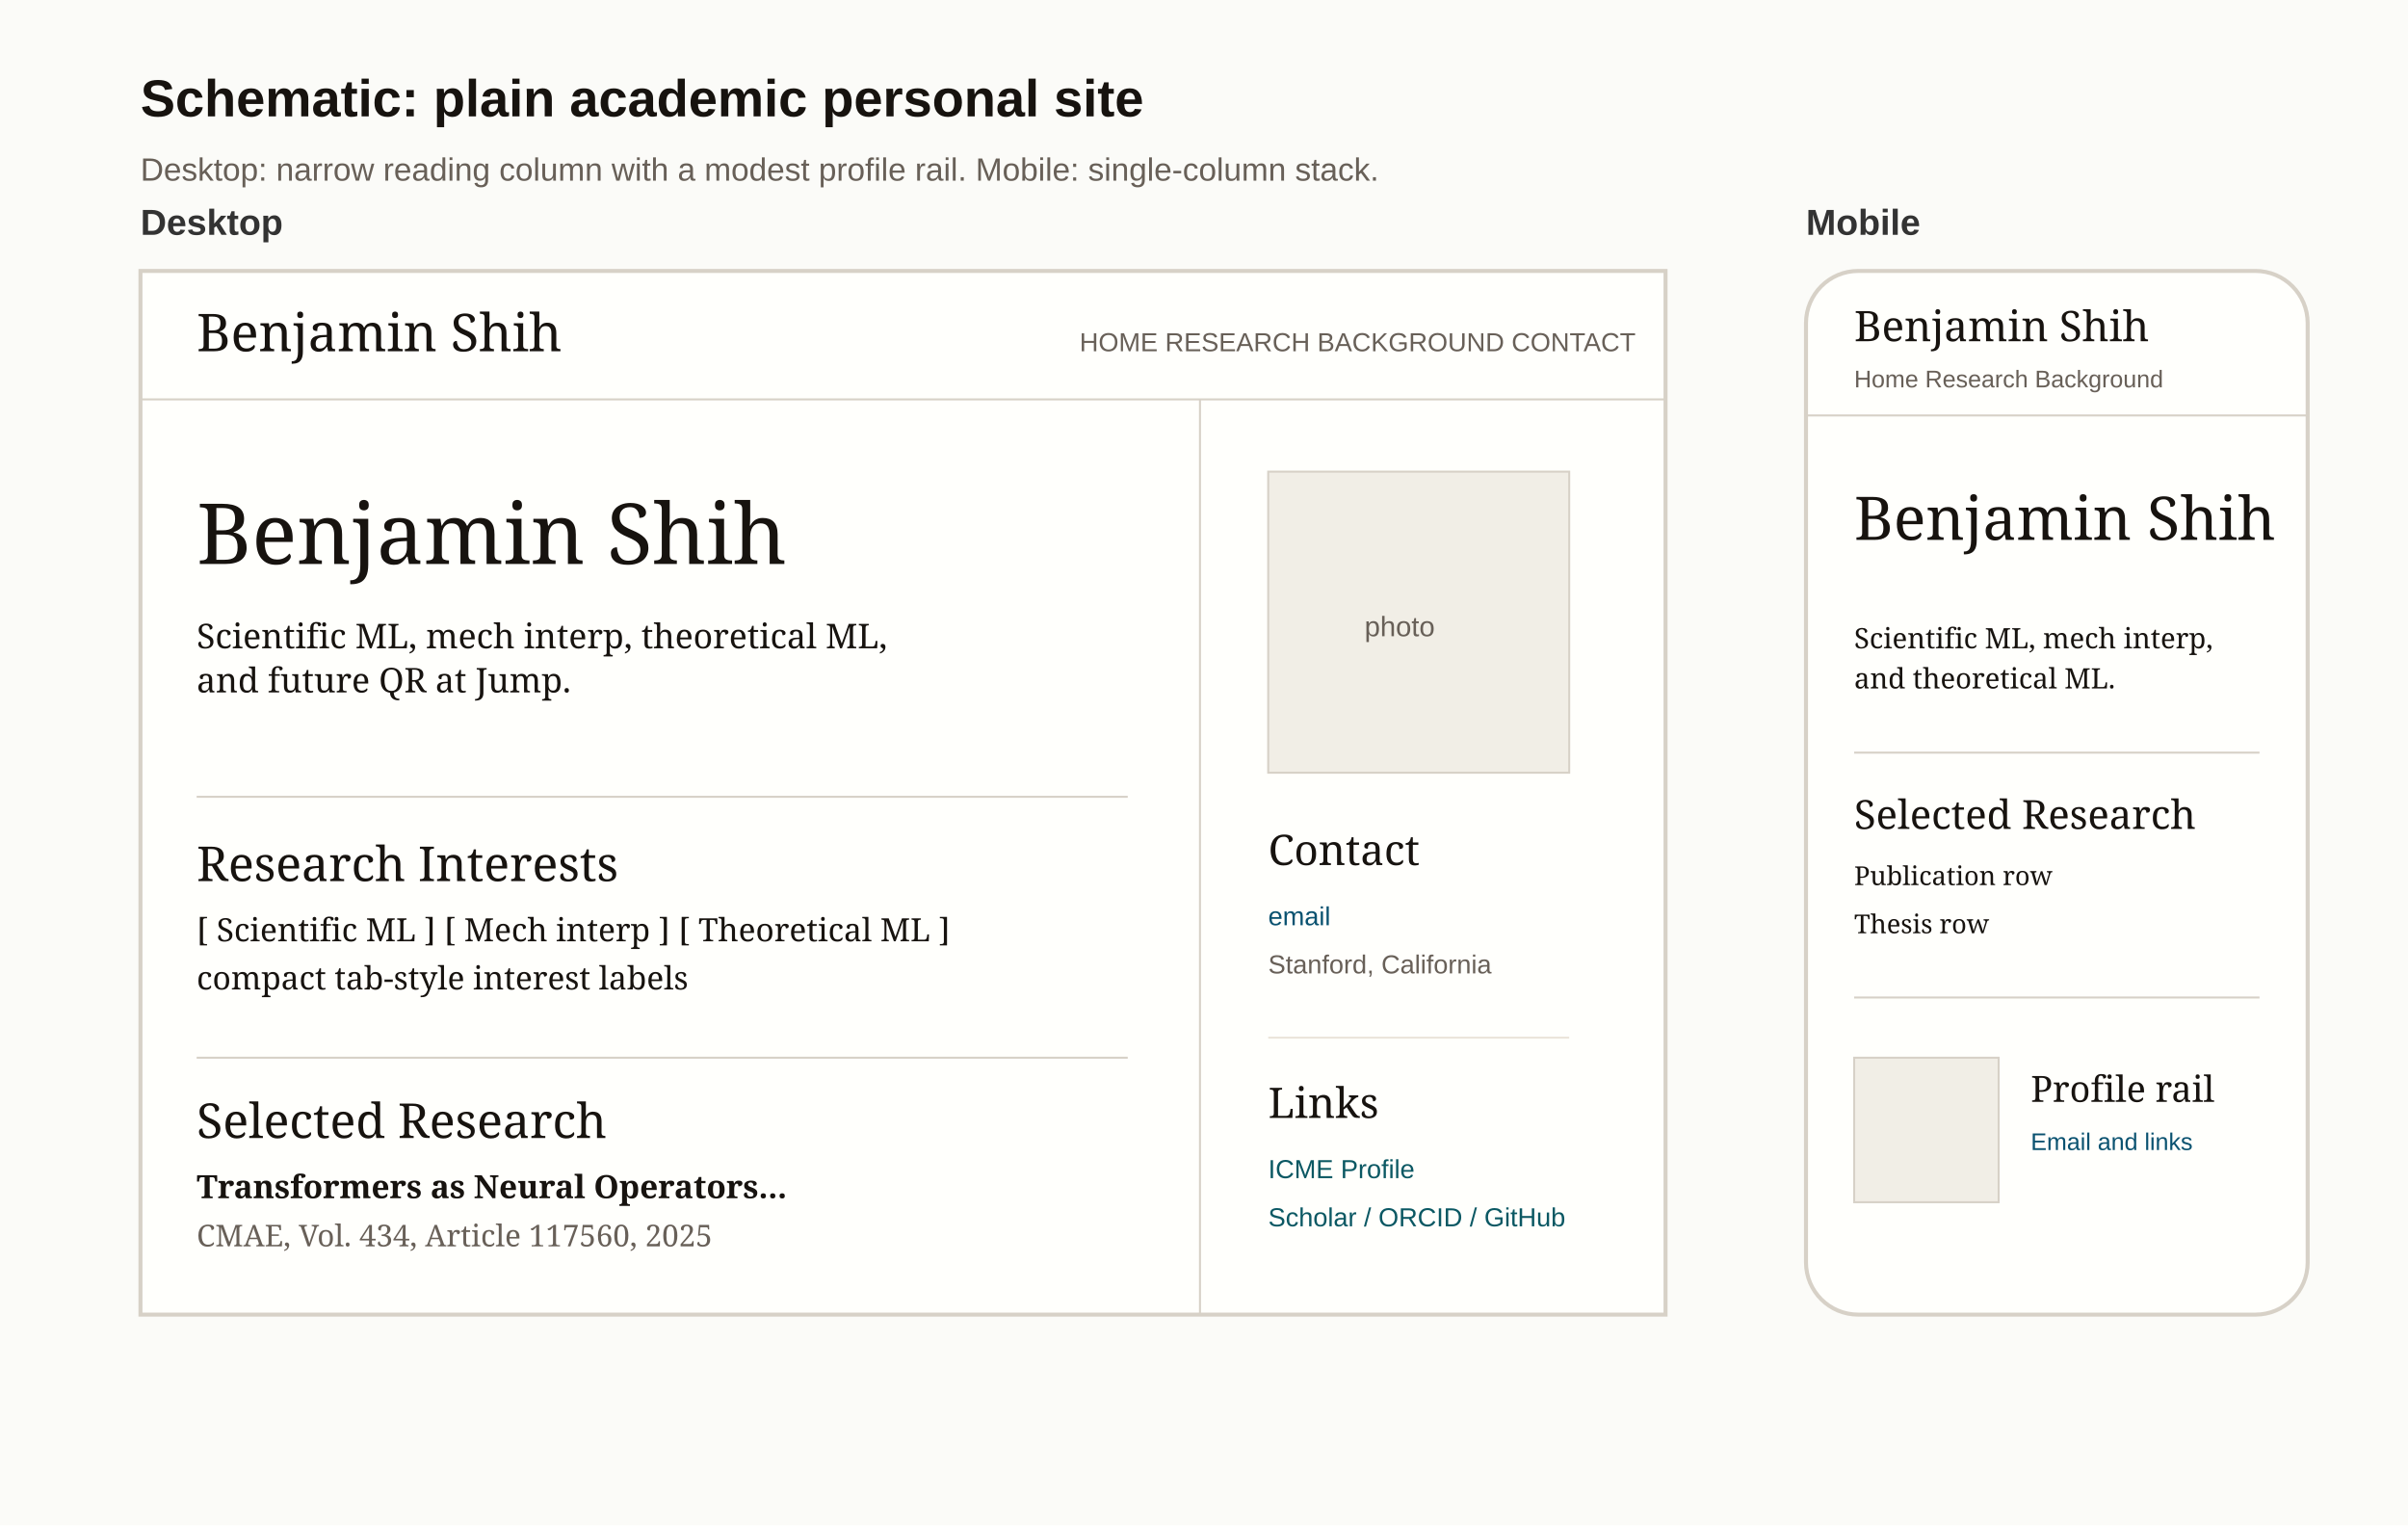
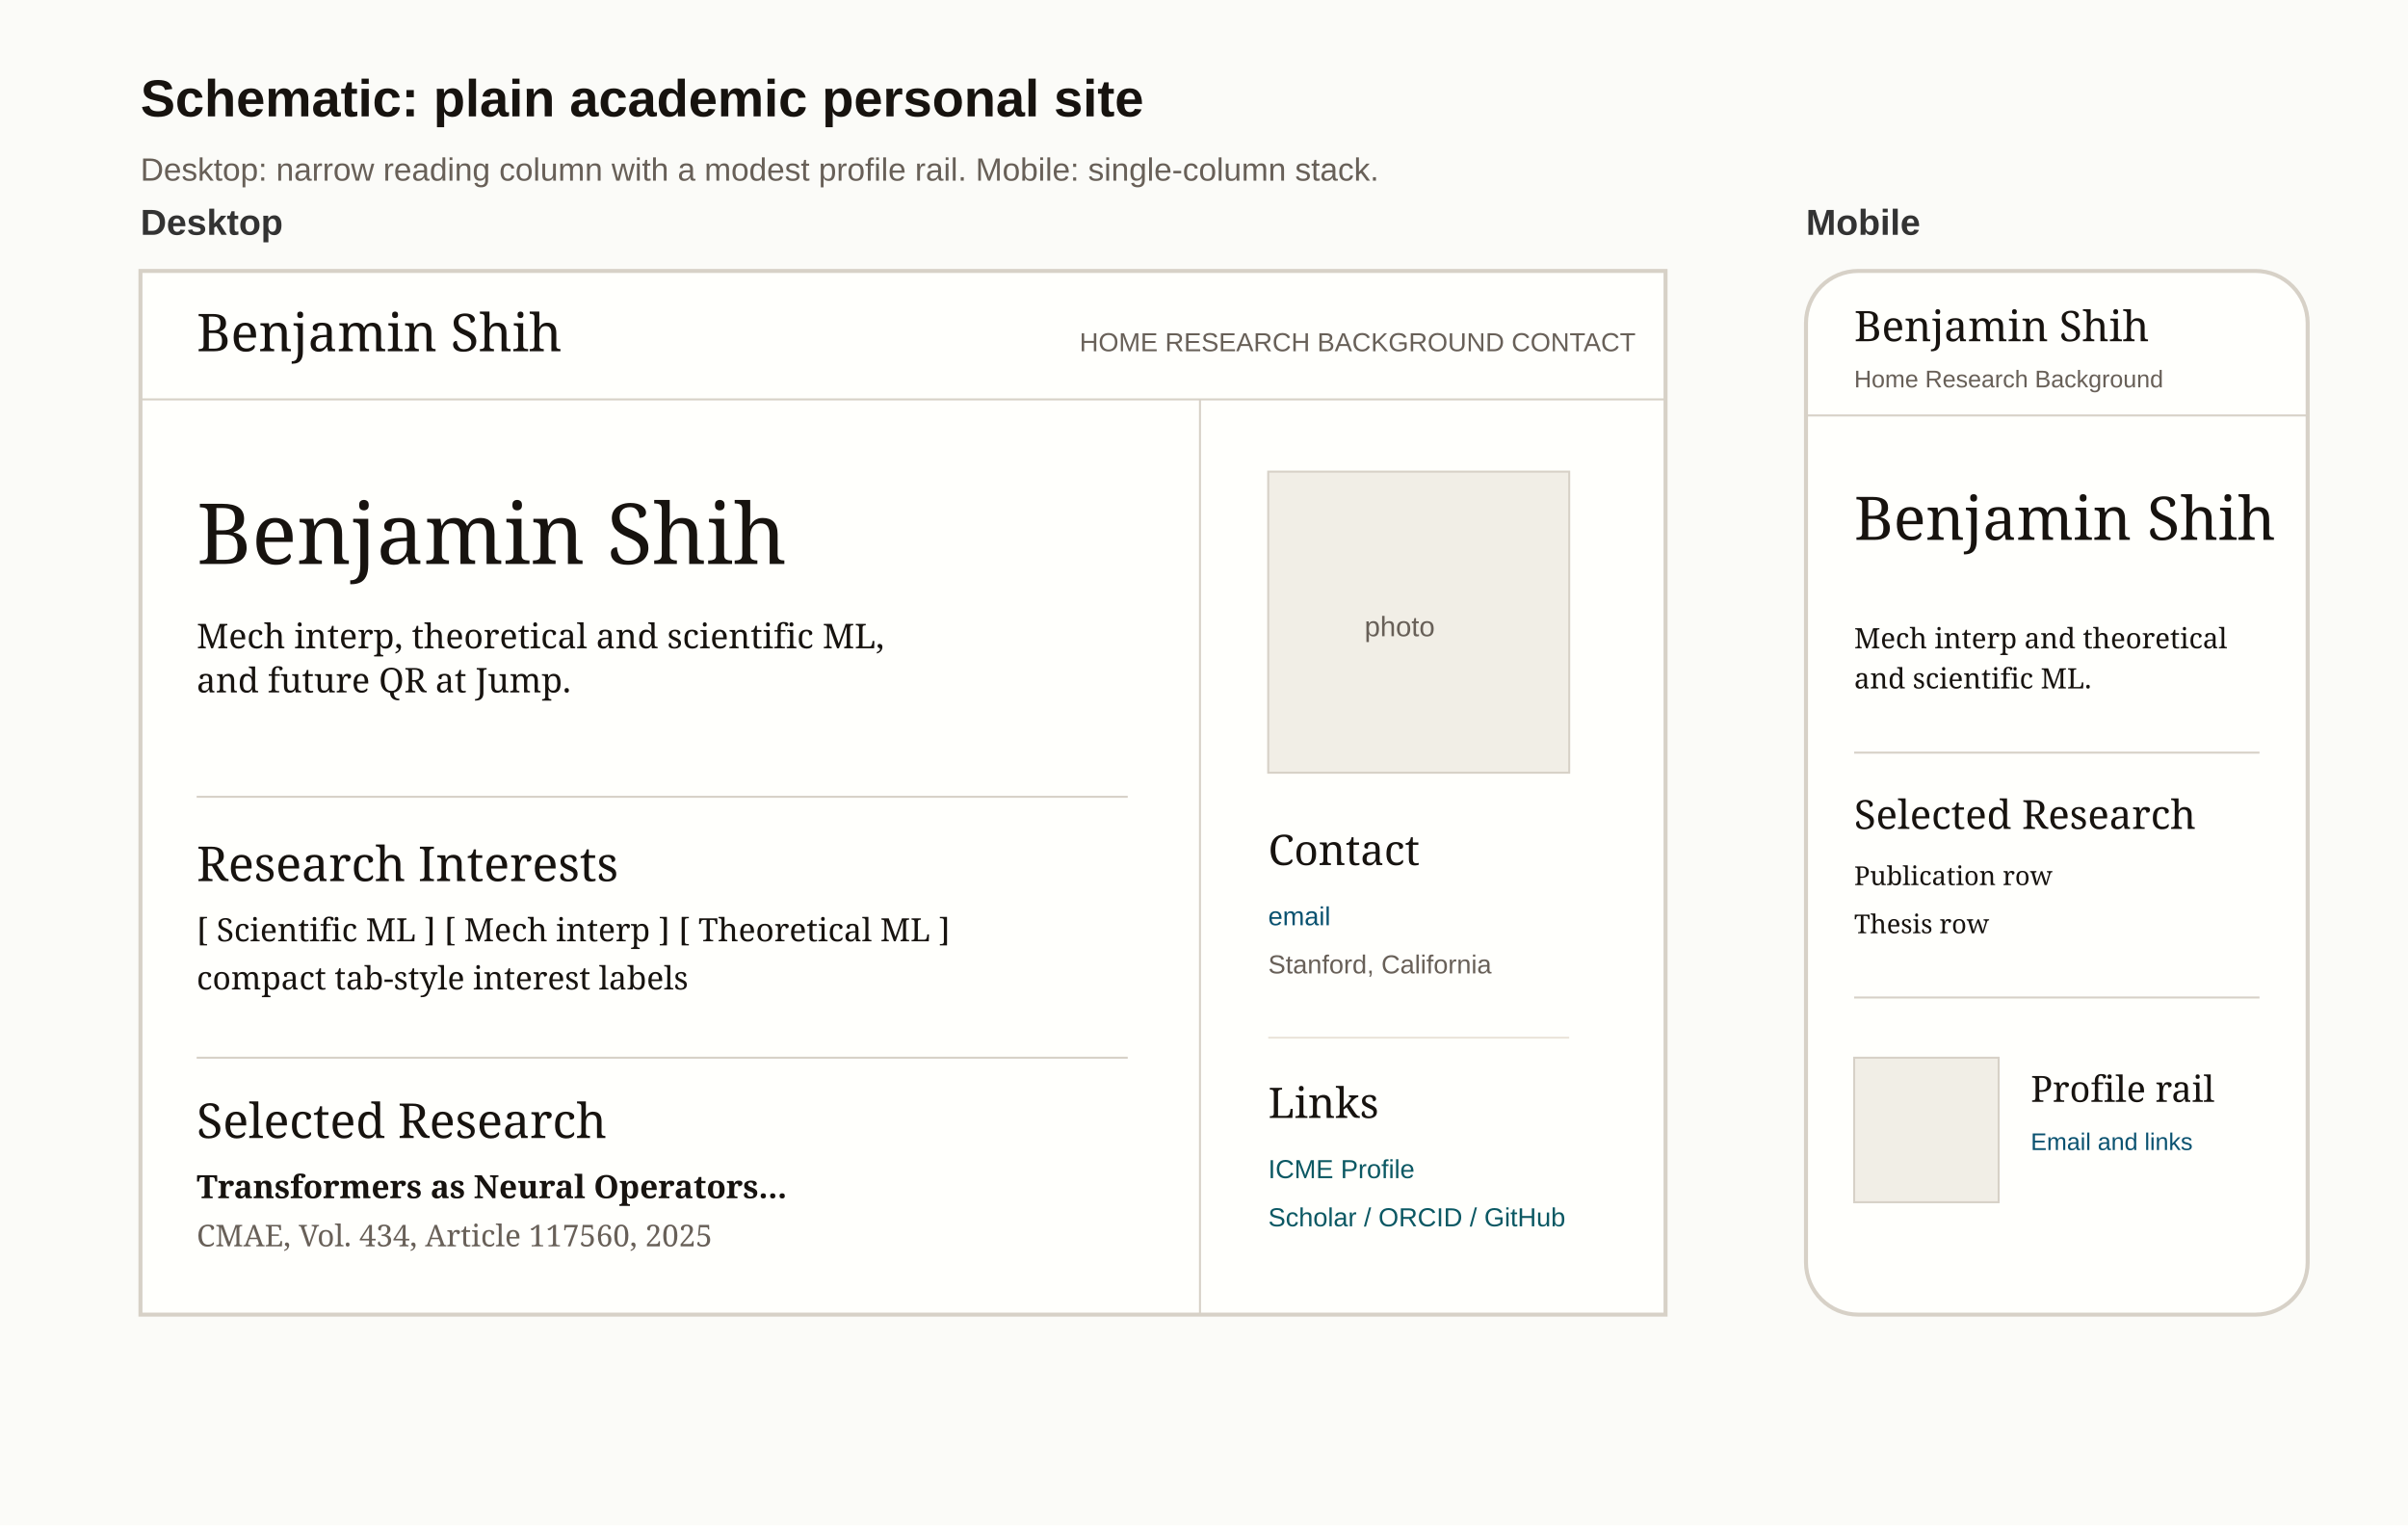
<svg xmlns="http://www.w3.org/2000/svg" width="1200" height="760" viewBox="0 0 1200 760" role="img" aria-labelledby="title desc">
  <rect width="1200" height="760" fill="#fbfbf8" />
  <text x="70" y="58" font-family="Arial, sans-serif" font-size="26" font-weight="700" fill="#17130f">Schematic: plain academic personal site</text>
  <text x="70" y="90" font-family="Arial, sans-serif" font-size="16" fill="#686058">Desktop: narrow reading column with a modest profile rail. Mobile: single-column stack.</text>
  <g transform="translate(70 135)">
    <text x="0" y="-18" font-family="Arial, sans-serif" font-size="18" font-weight="700" fill="#333">Desktop</text>
    <rect x="0" y="0" width="760" height="520" fill="#fffffc" stroke="#d7d1c7" stroke-width="2" />
    <line x1="0" y1="64" x2="760" y2="64" stroke="#d7d1c7" />
    <text x="28" y="40" font-family="Garamond, Georgia, serif" font-size="26" font-weight="500" fill="#17130f">Benjamin Shih</text>
    <text x="468" y="40" font-family="Arial, sans-serif" font-size="13" fill="#686058">HOME   RESEARCH   BACKGROUND   CONTACT</text>
    <line x1="528" y1="64" x2="528" y2="520" stroke="#d7d1c7" />
    <text x="28" y="146" font-family="Garamond, Georgia, serif" font-size="42" font-weight="500" fill="#17130f">Benjamin Shih</text>
-     <text x="28" y="188" font-family="Garamond, Georgia, serif" font-size="17" fill="#17130f">Scientific ML, mech interp, theoretical ML,</text>
+     <text x="28" y="188" font-family="Garamond, Georgia, serif" font-size="17" fill="#17130f">Mech interp, theoretical and scientific ML,</text>
    <text x="28" y="210" font-family="Garamond, Georgia, serif" font-size="17" fill="#17130f">and future QR at Jump.</text>
    <line x1="28" y1="262" x2="492" y2="262" stroke="#d7d1c7" />
    <text x="28" y="304" font-family="Garamond, Georgia, serif" font-size="24" font-weight="500" fill="#17130f">Research Interests</text>
    <text x="28" y="334" font-family="Garamond, Georgia, serif" font-size="16" fill="#17130f">[ Scientific ML ] [ Mech interp ] [ Theoretical ML ]</text>
    <text x="28" y="358" font-family="Garamond, Georgia, serif" font-size="16" fill="#17130f">compact tab-style interest labels</text>
    <line x1="28" y1="392" x2="492" y2="392" stroke="#d7d1c7" />
    <text x="28" y="432" font-family="Garamond, Georgia, serif" font-size="24" font-weight="500" fill="#17130f">Selected Research</text>
    <text x="28" y="462" font-family="Garamond, Georgia, serif" font-size="16" font-weight="600" fill="#17130f">Transformers as Neural Operators...</text>
    <text x="28" y="486" font-family="Garamond, Georgia, serif" font-size="15" fill="#686058">CMAE, Vol. 434, Article 117560, 2025</text>
    <rect x="562" y="100" width="150" height="150" fill="#f1eee6" stroke="#d7d1c7" />
    <text x="610" y="182" font-family="Arial, sans-serif" font-size="14" fill="#686058">photo</text>
    <text x="562" y="296" font-family="Garamond, Georgia, serif" font-size="21" font-weight="500" fill="#17130f">Contact</text>
    <text x="562" y="326" font-family="Arial, sans-serif" font-size="13" fill="#0a5270">email</text>
    <text x="562" y="350" font-family="Arial, sans-serif" font-size="13" fill="#686058">Stanford, California</text>
    <line x1="562" y1="382" x2="712" y2="382" stroke="#ebe5da" />
    <text x="562" y="422" font-family="Garamond, Georgia, serif" font-size="21" font-weight="500" fill="#17130f">Links</text>
    <text x="562" y="452" font-family="Arial, sans-serif" font-size="13" fill="#0b5863">ICME Profile</text>
    <text x="562" y="476" font-family="Arial, sans-serif" font-size="13" fill="#0b5863">Scholar / ORCID / GitHub</text>
  </g>
  <g transform="translate(900 135)">
    <text x="0" y="-18" font-family="Arial, sans-serif" font-size="18" font-weight="700" fill="#333">Mobile</text>
    <rect x="0" y="0" width="250" height="520" rx="26" fill="#fffffc" stroke="#d7d1c7" stroke-width="2" />
    <line x1="0" y1="72" x2="250" y2="72" stroke="#d7d1c7" />
    <text x="24" y="35" font-family="Garamond, Georgia, serif" font-size="21" font-weight="500" fill="#17130f">Benjamin Shih</text>
    <text x="24" y="58" font-family="Arial, sans-serif" font-size="12" fill="#686058">Home  Research  Background</text>
    <text x="24" y="134" font-family="Garamond, Georgia, serif" font-size="30" font-weight="500" fill="#17130f">Benjamin Shih</text>
-     <text x="24" y="188" font-family="Garamond, Georgia, serif" font-size="14" fill="#17130f">Scientific ML, mech interp,</text>
-     <text x="24" y="208" font-family="Garamond, Georgia, serif" font-size="14" fill="#17130f">and theoretical ML.</text>
+     <text x="24" y="188" font-family="Garamond, Georgia, serif" font-size="14" fill="#17130f">Mech interp and theoretical</text>
+     <text x="24" y="208" font-family="Garamond, Georgia, serif" font-size="14" fill="#17130f">and scientific ML.</text>
    <line x1="24" y1="240" x2="226" y2="240" stroke="#d7d1c7" />
    <text x="24" y="278" font-family="Garamond, Georgia, serif" font-size="20" font-weight="500" fill="#17130f">Selected Research</text>
    <text x="24" y="306" font-family="Garamond, Georgia, serif" font-size="13" fill="#17130f">Publication row</text>
    <text x="24" y="330" font-family="Garamond, Georgia, serif" font-size="13" fill="#17130f">Thesis row</text>
    <line x1="24" y1="362" x2="226" y2="362" stroke="#d7d1c7" />
    <rect x="24" y="392" width="72" height="72" fill="#f1eee6" stroke="#d7d1c7" />
    <text x="112" y="414" font-family="Garamond, Georgia, serif" font-size="18" font-weight="500" fill="#17130f">Profile rail</text>
    <text x="112" y="438" font-family="Arial, sans-serif" font-size="12" fill="#0a5270">Email and links</text>
  </g>
</svg>
